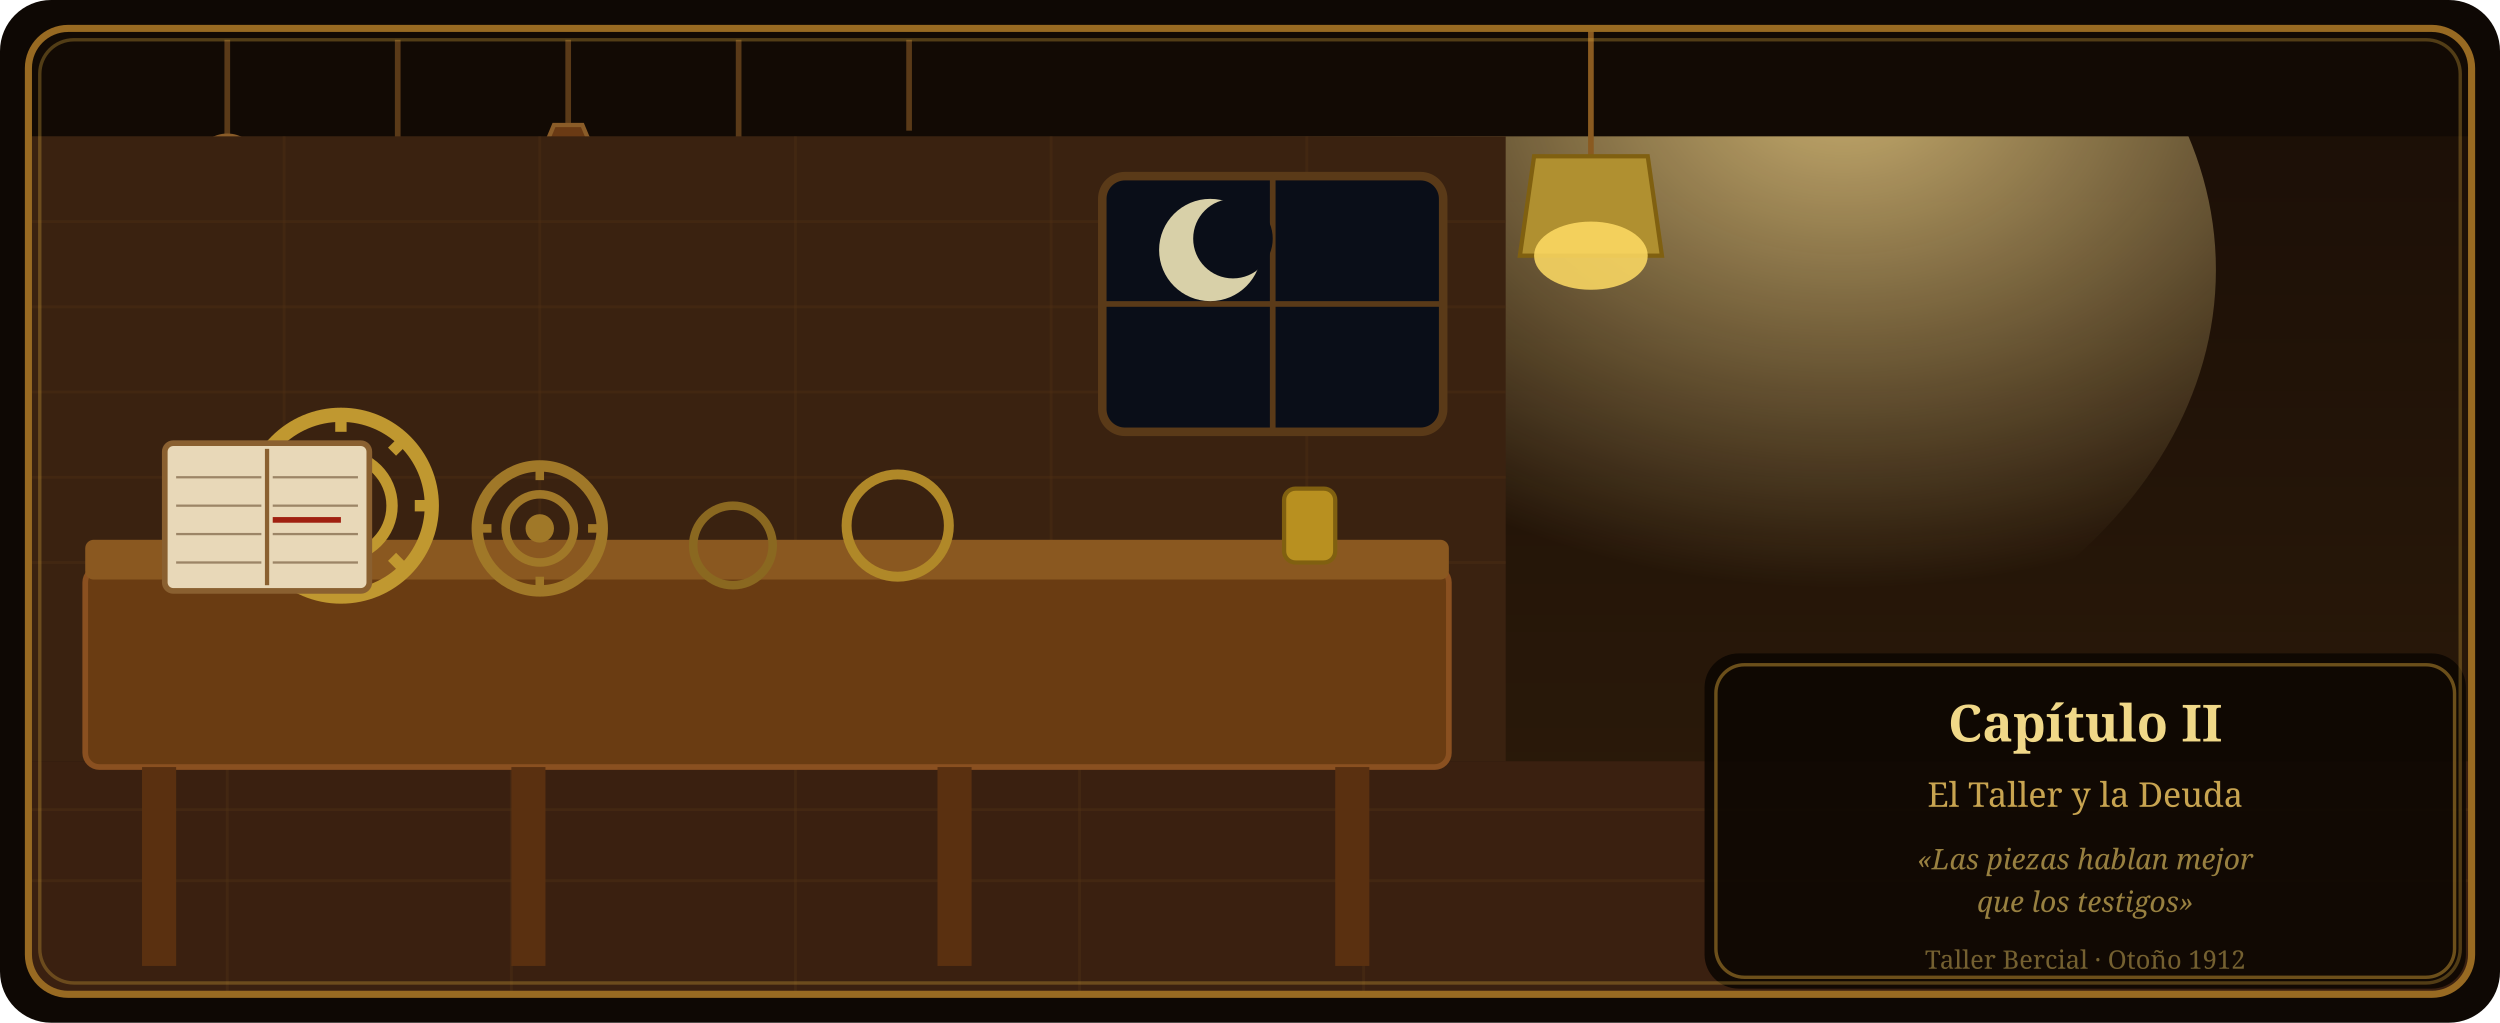
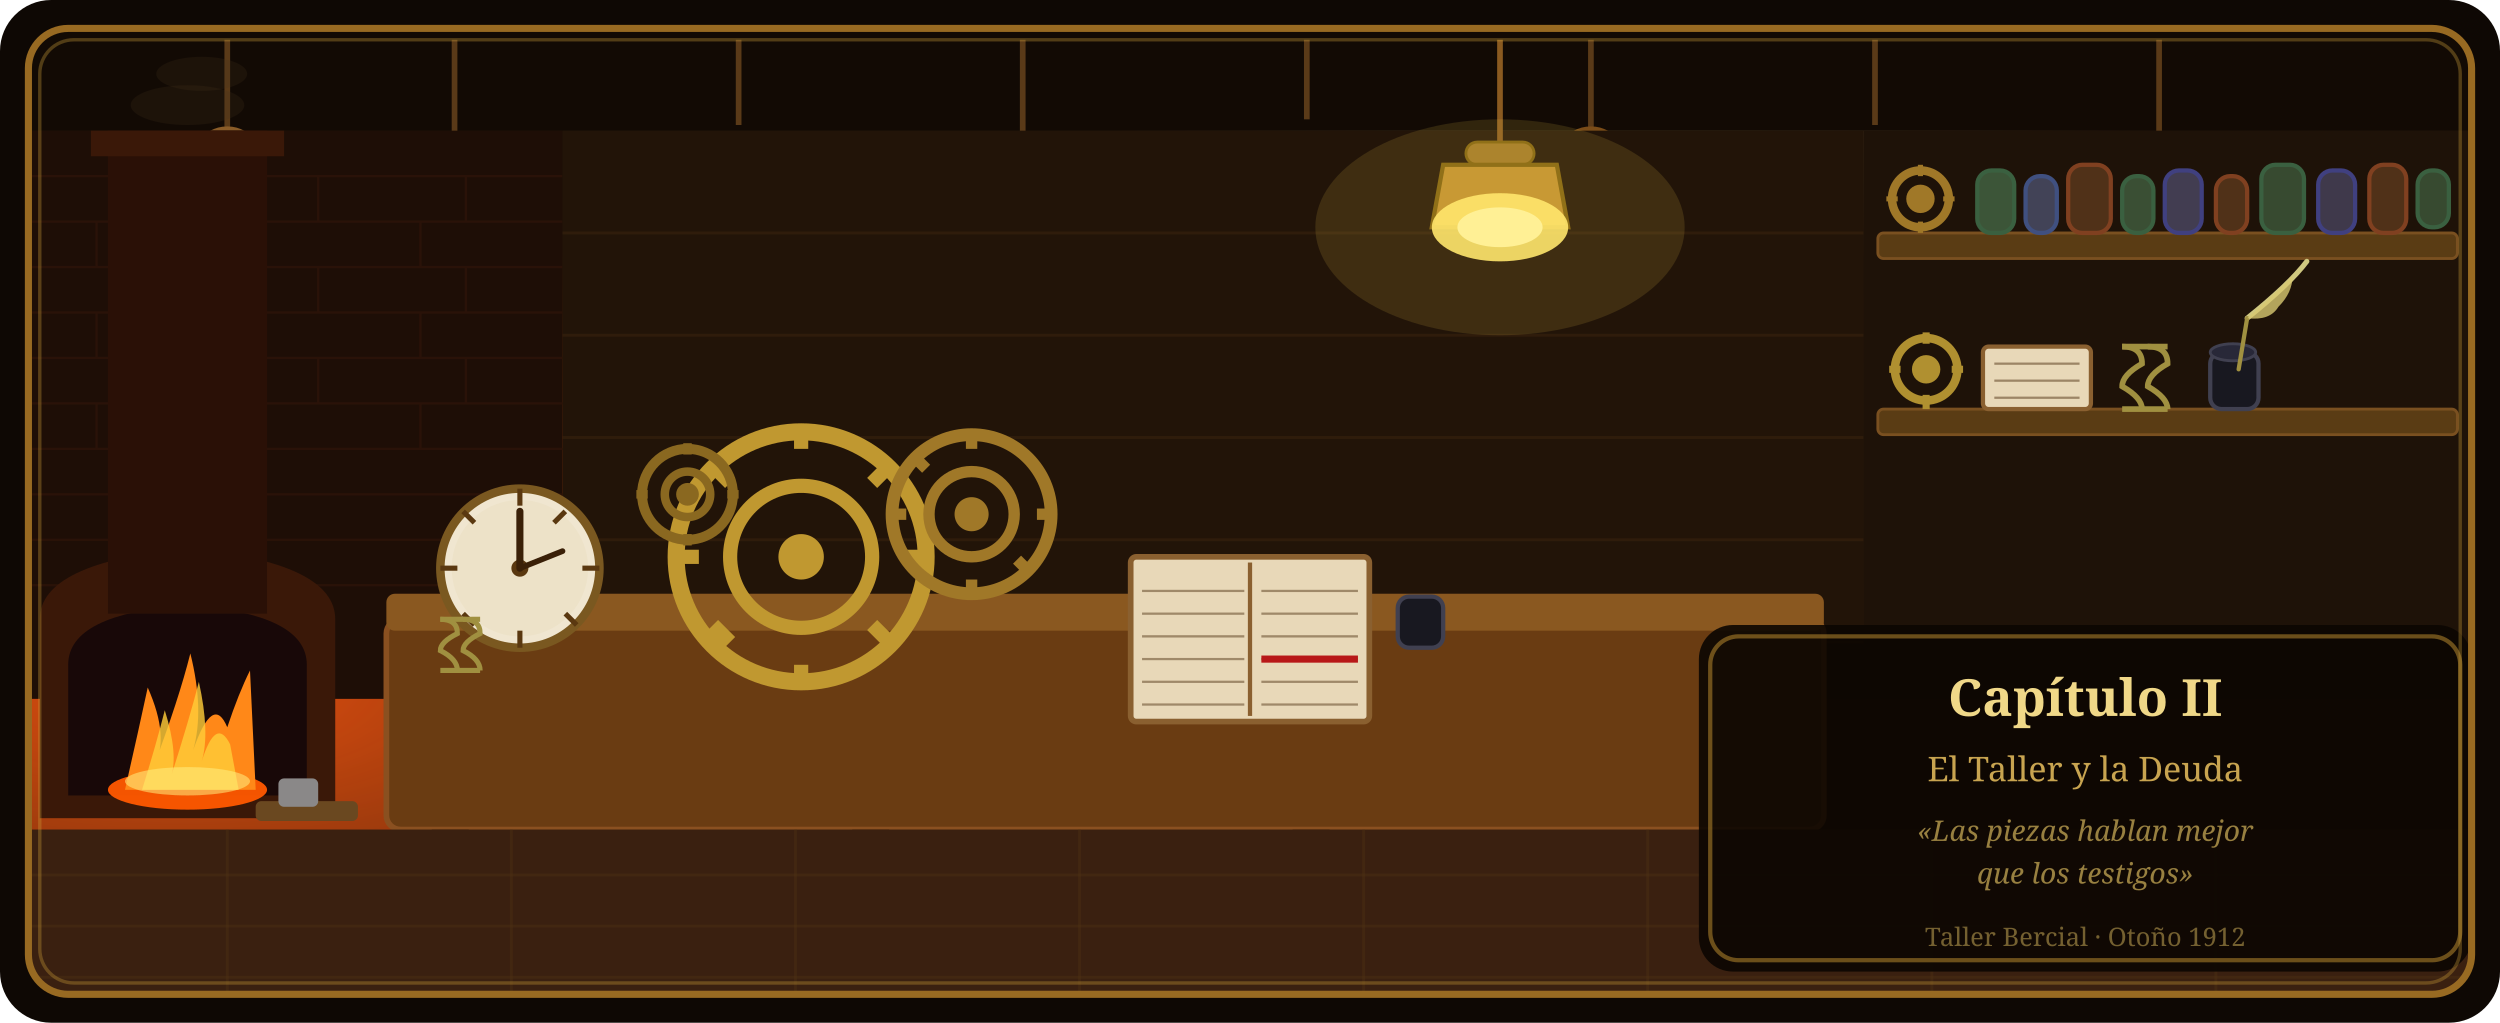
<svg xmlns="http://www.w3.org/2000/svg" viewBox="0 0 880 360" role="img" aria-label="Capitulo II - El Taller y la Deuda">
  <defs>
    <linearGradient id="room2" x1="0" y1="0" x2="0" y2="1">
-       <stop offset="0%" stop-color="#1a0e06" />
-       <stop offset="100%" stop-color="#2e1c0a" />
+       <stop offset="0%" stop-color="#1a0d06" />
+       <stop offset="100%" stop-color="#2e1a0a" />
    </linearGradient>
-     <radialGradient id="lamp2" cx="70%" cy="30%" r="55%">
-       <stop offset="0%" stop-color="#ffe090" stop-opacity="0.75" />
+     <radialGradient id="forge2" cx="6%" cy="68%" r="48%">
+       <stop offset="0%" stop-color="#ff5810" stop-opacity="0.85" />
+       <stop offset="100%" stop-color="#ff5810" stop-opacity="0" />
+     </radialGradient>
+     <radialGradient id="lamp2" cx="60%" cy="12%" r="52%">
+       <stop offset="0%" stop-color="#ffe090" stop-opacity="0.68" />
      <stop offset="100%" stop-color="#ffe090" stop-opacity="0" />
    </radialGradient>
    <clipPath id="cc2">
      <rect x="10" y="10" width="860" height="340" rx="15" />
    </clipPath>
  </defs>
  <rect width="880" height="360" rx="18" fill="#0e0804" />
  <rect x="10" y="10" width="860" height="340" rx="14" fill="url(#room2)" />
-   <ellipse cx="560" cy="95" rx="220" ry="160" fill="url(#lamp2)" clip-path="url(#cc2)" />
-   <rect x="10" y="10" width="860" height="38" fill="#120a04" clip-path="url(#cc2)" />
-   <g stroke="#5a3a18" stroke-width="2" clip-path="url(#cc2)">
-     <line x1="80" y1="14" x2="80" y2="48" />
-     <line x1="140" y1="14" x2="140" y2="52" />
-     <line x1="200" y1="14" x2="200" y2="44" />
-     <line x1="260" y1="14" x2="260" y2="50" />
-     <line x1="320" y1="14" x2="320" y2="46" />
-     <ellipse cx="80" cy="54" rx="8" ry="6" fill="none" stroke="#8a5c28" stroke-width="2" />
-     <path d="M136,52 L144,52 L145,62 L135,62 Z" fill="#7a4a1c" stroke="#8a5c28" stroke-width="1.5" />
-     <path d="M195,44 L205,44 L210,56 L190,56 Z" fill="#6a3a14" stroke="#8a5c28" stroke-width="1.5" />
-   </g>
-   <rect x="10" y="48" width="520" height="220" fill="#3a2210" clip-path="url(#cc2)" />
-   <g stroke="rgba(80,50,20,0.35)" stroke-width="1" clip-path="url(#cc2)">
-     <line x1="10" y1="78" x2="530" y2="78" />
-     <line x1="10" y1="108" x2="530" y2="108" />
-     <line x1="10" y1="138" x2="530" y2="138" />
-     <line x1="10" y1="168" x2="530" y2="168" />
-     <line x1="10" y1="198" x2="530" y2="198" />
-     <line x1="100" y1="48" x2="100" y2="268" />
-     <line x1="190" y1="48" x2="190" y2="268" />
-     <line x1="280" y1="48" x2="280" y2="268" />
-     <line x1="370" y1="48" x2="370" y2="268" />
-     <line x1="460" y1="48" x2="460" y2="268" />
-   </g>
-   <rect x="388" y="62" width="120" height="90" rx="8" fill="#0a0e18" stroke="#5a3a18" stroke-width="3" clip-path="url(#cc2)" />
-   <line x1="448" y1="62" x2="448" y2="152" stroke="#5a3a18" stroke-width="2" clip-path="url(#cc2)" />
-   <line x1="388" y1="107" x2="508" y2="107" stroke="#5a3a18" stroke-width="2" clip-path="url(#cc2)" />
-   <circle cx="426" cy="88" r="18" fill="#d8d0a8" clip-path="url(#cc2)" />
-   <circle cx="434" cy="84" r="14" fill="#0a0e18" clip-path="url(#cc2)" />
-   <rect x="10" y="268" width="860" height="82" fill="#3a2010" clip-path="url(#cc2)" />
-   <g stroke="rgba(80,50,20,0.4)" stroke-width="1" clip-path="url(#cc2)">
-     <line x1="10" y1="285" x2="870" y2="285" />
-     <line x1="10" y1="310" x2="870" y2="310" />
-     <line x1="80" y1="268" x2="80" y2="350" />
-     <line x1="180" y1="268" x2="180" y2="350" />
-     <line x1="280" y1="268" x2="280" y2="350" />
-     <line x1="380" y1="268" x2="380" y2="350" />
-     <line x1="480" y1="268" x2="480" y2="350" />
-   </g>
-   <rect x="30" y="200" width="480" height="70" rx="5" fill="#6a3c12" stroke="#8a5020" stroke-width="2" clip-path="url(#cc2)" />
-   <rect x="30" y="190" width="480" height="14" rx="3" fill="#8a5820" clip-path="url(#cc2)" />
-   <rect x="50" y="270" width="12" height="70" fill="#5a3010" clip-path="url(#cc2)" />
-   <rect x="180" y="270" width="12" height="70" fill="#5a3010" clip-path="url(#cc2)" />
-   <rect x="330" y="270" width="12" height="70" fill="#5a3010" clip-path="url(#cc2)" />
-   <rect x="470" y="270" width="12" height="70" fill="#5a3010" clip-path="url(#cc2)" />
-   <g clip-path="url(#cc2)">
-     <circle cx="120" cy="178" r="32" fill="none" stroke="#c09830" stroke-width="5" />
-     <circle cx="120" cy="178" r="18" fill="none" stroke="#c09830" stroke-width="4" />
-     <circle cx="120" cy="178" r="6" fill="#c09830" />
-     <g stroke="#c09830" stroke-width="4">
-       <line x1="120" y1="145" x2="120" y2="152" />
-       <line x1="120" y1="204" x2="120" y2="211" />
-       <line x1="87" y1="178" x2="94" y2="178" />
-       <line x1="146" y1="178" x2="153" y2="178" />
-       <line x1="97" y1="154" x2="102" y2="159" />
-       <line x1="138" y1="196" x2="143" y2="201" />
-       <line x1="143" y1="154" x2="138" y2="159" />
-       <line x1="97" y1="196" x2="102" y2="201" />
-     </g>
-     <circle cx="190" cy="186" r="22" fill="none" stroke="#a07828" stroke-width="4" />
-     <circle cx="190" cy="186" r="12" fill="none" stroke="#a07828" stroke-width="3" />
-     <circle cx="190" cy="186" r="5" fill="#a07828" />
-     <g stroke="#a07828" stroke-width="3">
-       <line x1="190" y1="163" x2="190" y2="169" />
-       <line x1="190" y1="203" x2="190" y2="209" />
-       <line x1="167" y1="186" x2="173" y2="186" />
-       <line x1="207" y1="186" x2="213" y2="186" />
-     </g>
-     <circle cx="258" cy="192" r="14" fill="none" stroke="#8a6820" stroke-width="3" />
-     <circle cx="316" cy="185" r="18" fill="none" stroke="#b08828" stroke-width="3.5" />
-     <rect x="58" y="156" width="72" height="52" rx="3" fill="#e8d8b8" stroke="#8a6030" stroke-width="2" />
-     <line x1="94" y1="158" x2="94" y2="206" stroke="#8a6030" stroke-width="1.5" />
-     <g stroke="rgba(80,50,20,0.5)" stroke-width="0.8">
-       <line x1="62" y1="168" x2="92" y2="168" />
-       <line x1="62" y1="178" x2="92" y2="178" />
-       <line x1="62" y1="188" x2="92" y2="188" />
-       <line x1="62" y1="198" x2="92" y2="198" />
-       <line x1="96" y1="168" x2="126" y2="168" />
-       <line x1="96" y1="178" x2="126" y2="178" />
-       <line x1="96" y1="188" x2="126" y2="188" />
-       <line x1="96" y1="198" x2="126" y2="198" />
-     </g>
-     <line x1="96" y1="183" x2="120" y2="183" stroke="#a02010" stroke-width="2" />
-     <rect x="452" y="172" width="18" height="26" rx="4" fill="#b89020" stroke="#806010" stroke-width="1.5" clip-path="url(#cc2)" />
-   </g>
-   <g clip-path="url(#cc2)">
-     <line x1="560" y1="10" x2="560" y2="55" stroke="#8a5a20" stroke-width="2" />
-     <path d="M540,55 L580,55 L585,90 L535,90 Z" fill="#b09030" stroke="#806010" stroke-width="1.5" />
-     <ellipse cx="560" cy="90" rx="20" ry="12" fill="rgba(255,220,100,0.85)" />
-   </g>
-   <rect x="600" y="230" width="268" height="118" rx="12" fill="rgba(12,6,2,0.88)" />
-   <rect x="604" y="234" width="260" height="110" rx="10" fill="none" stroke="rgba(200,150,50,0.5)" stroke-width="1.2" />
-   <text x="734" y="261" font-size="18" font-family="Georgia,serif" fill="#f0d888" font-weight="700" text-anchor="middle">Capítulo II</text>
-   <text x="734" y="284" font-size="12" font-family="Georgia,serif" fill="#c8a450" text-anchor="middle">El Taller y la Deuda</text>
-   <text x="734" y="306" font-size="10" font-family="Georgia,serif" fill="#988040" text-anchor="middle" font-style="italic">«Las piezas hablan mejor</text>
-   <text x="734" y="321" font-size="10" font-family="Georgia,serif" fill="#988040" text-anchor="middle" font-style="italic">que los testigos»</text>
-   <text x="734" y="341" font-size="9" font-family="Georgia,serif" fill="#746030" text-anchor="middle">Taller Bercial · Otoño 1912</text>
+   <rect x="10" y="10" width="860" height="340" rx="14" fill="url(#forge2)" clip-path="url(#cc2)" />
+   <ellipse cx="528" cy="50" rx="250" ry="175" fill="url(#lamp2)" clip-path="url(#cc2)" />
+   <rect x="10" y="10" width="860" height="36" fill="#120a04" clip-path="url(#cc2)" />
+   <g stroke="#5a3a18" stroke-width="2" clip-path="url(#cc2)" fill="none">
+     <line x1="80" y1="14" x2="80" y2="46" />
+     <line x1="160" y1="14" x2="160" y2="50" />
+     <line x1="260" y1="14" x2="260" y2="44" />
+     <line x1="360" y1="14" x2="360" y2="48" />
+     <line x1="460" y1="14" x2="460" y2="42" />
+     <line x1="560" y1="14" x2="560" y2="46" />
+     <line x1="660" y1="14" x2="660" y2="44" />
+     <line x1="760" y1="14" x2="760" y2="48" />
+     <ellipse cx="80" cy="50" rx="8" ry="5" fill="#8a5c28" stroke="#8a5c28" stroke-width="1" />
+     <ellipse cx="160" cy="54" rx="8" ry="5" fill="#7a4c18" stroke="#7a4c18" stroke-width="1" />
+     <ellipse cx="360" cy="52" rx="8" ry="5" fill="#8a5c28" stroke="#8a5c28" stroke-width="1" />
+     <ellipse cx="560" cy="50" rx="8" ry="5" fill="#7a4c18" stroke="#7a4c18" stroke-width="1" />
+     <ellipse cx="760" cy="52" rx="8" ry="5" fill="#8a5c28" stroke="#8a5c28" stroke-width="1" />
+   </g>
+   <rect x="10" y="46" width="188" height="200" fill="#1e0e06" clip-path="url(#cc2)" />
+   <g stroke="#2a1208" stroke-width="0.8" fill="none" clip-path="url(#cc2)">
+     <line x1="10" y1="62" x2="198" y2="62" />
+     <line x1="10" y1="78" x2="198" y2="78" />
+     <line x1="10" y1="94" x2="198" y2="94" />
+     <line x1="10" y1="110" x2="198" y2="110" />
+     <line x1="10" y1="126" x2="198" y2="126" />
+     <line x1="10" y1="142" x2="198" y2="142" />
+     <line x1="10" y1="158" x2="198" y2="158" />
+     <line x1="10" y1="174" x2="198" y2="174" />
+     <line x1="10" y1="190" x2="198" y2="190" />
+     <line x1="10" y1="206" x2="198" y2="206" />
+     <line x1="56" y1="62" x2="56" y2="78" />
+     <line x1="112" y1="62" x2="112" y2="78" />
+     <line x1="164" y1="62" x2="164" y2="78" />
+     <line x1="34" y1="78" x2="34" y2="94" />
+     <line x1="90" y1="78" x2="90" y2="94" />
+     <line x1="148" y1="78" x2="148" y2="94" />
+     <line x1="56" y1="94" x2="56" y2="110" />
+     <line x1="112" y1="94" x2="112" y2="110" />
+     <line x1="164" y1="94" x2="164" y2="110" />
+     <line x1="34" y1="110" x2="34" y2="126" />
+     <line x1="90" y1="110" x2="90" y2="126" />
+     <line x1="148" y1="110" x2="148" y2="126" />
+     <line x1="56" y1="126" x2="56" y2="142" />
+     <line x1="112" y1="126" x2="112" y2="142" />
+     <line x1="164" y1="126" x2="164" y2="142" />
+     <line x1="34" y1="142" x2="34" y2="158" />
+     <line x1="90" y1="142" x2="90" y2="158" />
+     <line x1="148" y1="142" x2="148" y2="158" />
+   </g>
+   <path d="M14,218 L14,288 L118,288 L118,218 Q118,198 66,193 Q14,198 14,218 Z" fill="#3a1808" clip-path="url(#cc2)" />
+   <path d="M24,280 L24,234 Q24,216 66,213 Q108,216 108,234 L108,280 Z" fill="#180808" clip-path="url(#cc2)" />
+   <g clip-path="url(#cc2)">
+     <ellipse cx="66" cy="278" rx="28" ry="7" fill="#ff5800" opacity="0.95" />
+     <path d="M44,278 Q49,256 52,242 Q60,260 54,270 Q63,246 67,230 Q72,250 68,264 Q75,244 80,256 Q84,244 88,236 L90,278 Z" fill="#ff8818" />
+     <path d="M50,278 Q55,262 58,250 Q63,266 60,274 Q67,252 70,240 Q74,258 71,268 Q76,252 81,262 L84,278 Z" fill="#ffcc38" opacity="0.82" />
+     <ellipse cx="66" cy="275" rx="22" ry="5" fill="#ffee80" opacity="0.55" />
+   </g>
+   <rect x="38" y="46" width="56" height="170" fill="#2a1006" clip-path="url(#cc2)" />
+   <rect x="32" y="46" width="68" height="9" fill="#3a1808" clip-path="url(#cc2)" />
+   <g fill="rgba(70,50,30,0.22)" clip-path="url(#cc2)">
+     <ellipse cx="66" cy="37" rx="20" ry="7" />
+     <ellipse cx="71" cy="26" rx="16" ry="6" />
+   </g>
+   <rect x="90" y="282" width="36" height="7" rx="2" fill="#6a4820" clip-path="url(#cc2)" />
+   <rect x="98" y="274" width="14" height="10" rx="2" fill="#8a8888" clip-path="url(#cc2)" />
+   <g clip-path="url(#cc2)" fill="none" stroke="#6a4820" stroke-width="1.5">
+     <line x1="216" y1="58" x2="216" y2="78" />
+     <circle cx="216" cy="80" r="4" fill="#6a4820" />
+     <line x1="245" y1="58" x2="245" y2="78" />
+     <circle cx="245" cy="80" r="4" fill="#6a4820" />
+     <line x1="274" y1="58" x2="274" y2="78" />
+     <circle cx="274" cy="80" r="4" fill="#6a4820" />
+     <path d="M214,82 L214,110 L218,122 L220,110 L220,82" fill="#888880" stroke="none" />
+     <path d="M243,82 L241,100 Q241,108 245,110 Q249,108 249,100 L247,82" fill="#808880" stroke="none" />
+     <path d="M272,82 L270,106 L274,116 L278,106 L276,82" fill="#908878" stroke="none" />
+   </g>
+   <rect x="198" y="46" width="458" height="200" fill="#221408" clip-path="url(#cc2)" />
+   <g stroke="rgba(80,50,20,0.28)" stroke-width="1" clip-path="url(#cc2)" fill="none">
+     <line x1="198" y1="82" x2="656" y2="82" />
+     <line x1="198" y1="118" x2="656" y2="118" />
+     <line x1="198" y1="154" x2="656" y2="154" />
+     <line x1="198" y1="190" x2="656" y2="190" />
+     <line x1="198" y1="226" x2="656" y2="226" />
+   </g>
+   <rect x="656" y="46" width="214" height="200" fill="#1e1208" clip-path="url(#cc2)" />
+   <rect x="661" y="82" width="204" height="9" rx="2" fill="#5a3c14" stroke="#7a5020" stroke-width="1" clip-path="url(#cc2)" />
+   <g clip-path="url(#cc2)">
+     <circle cx="676" cy="70" r="10" fill="none" stroke="#a07828" stroke-width="3" />
+     <circle cx="676" cy="70" r="5" fill="#a07828" />
+     <g stroke="#a07828" stroke-width="1.8">
+       <line x1="676" y1="58" x2="676" y2="62" />
+       <line x1="676" y1="78" x2="676" y2="82" />
+       <line x1="664" y1="70" x2="668" y2="70" />
+       <line x1="684" y1="70" x2="688" y2="70" />
+     </g>
+     <rect x="696" y="60" width="13" height="22" rx="5" fill="rgba(80,130,88,0.6)" stroke="#3a6040" stroke-width="1.5" />
+     <rect x="713" y="62" width="11" height="20" rx="5" fill="rgba(90,100,140,0.6)" stroke="#405080" stroke-width="1.5" />
+     <rect x="728" y="58" width="15" height="24" rx="5" fill="rgba(130,80,40,0.5)" stroke="#804020" stroke-width="1.5" />
+     <rect x="747" y="62" width="11" height="20" rx="5" fill="rgba(80,130,88,0.55)" stroke="#3a6040" stroke-width="1.5" />
+     <rect x="762" y="60" width="13" height="22" rx="5" fill="rgba(90,90,130,0.6)" stroke="#404080" stroke-width="1.5" />
+     <rect x="780" y="62" width="11" height="20" rx="5" fill="rgba(130,80,40,0.5)" stroke="#804020" stroke-width="1.5" />
+     <rect x="796" y="58" width="15" height="24" rx="5" fill="rgba(80,130,88,0.5)" stroke="#3a6040" stroke-width="1.5" />
+     <rect x="816" y="60" width="13" height="22" rx="5" fill="rgba(90,90,130,0.55)" stroke="#404080" stroke-width="1.5" />
+     <rect x="834" y="58" width="13" height="24" rx="5" fill="rgba(130,80,40,0.5)" stroke="#804020" stroke-width="1.5" />
+     <rect x="851" y="60" width="11" height="20" rx="5" fill="rgba(80,130,88,0.5)" stroke="#3a6040" stroke-width="1.5" />
+   </g>
+   <rect x="661" y="144" width="204" height="9" rx="2" fill="#5a3c14" stroke="#7a5020" stroke-width="1" clip-path="url(#cc2)" />
+   <g clip-path="url(#cc2)">
+     <circle cx="678" cy="130" r="11" fill="none" stroke="#b09030" stroke-width="3" />
+     <circle cx="678" cy="130" r="5" fill="#b09030" />
+     <g stroke="#b09030" stroke-width="2.5">
+       <line x1="678" y1="117" x2="678" y2="121" />
+       <line x1="678" y1="139" x2="678" y2="144" />
+       <line x1="665" y1="130" x2="669" y2="130" />
+       <line x1="687" y1="130" x2="691" y2="130" />
+     </g>
+     <rect x="698" y="122" width="38" height="22" rx="2" fill="#e8d8b8" stroke="#8a6030" stroke-width="1.5" />
+     <g stroke="rgba(80,50,20,0.5)" stroke-width="0.8" fill="none">
+       <line x1="702" y1="128" x2="732" y2="128" />
+       <line x1="702" y1="134" x2="732" y2="134" />
+       <line x1="702" y1="140" x2="732" y2="140" />
+     </g>
+     <g stroke="#a09040" stroke-width="2" fill="none">
+       <path d="M747,122 Q754,122 754,128 Q747,132 747,136 Q754,140 754,144" />
+       <path d="M756,122 Q763,122 763,128 Q756,132 756,136 Q763,140 763,144" />
+       <line x1="747" y1="122" x2="763" y2="122" />
+       <line x1="747" y1="144" x2="763" y2="144" />
+     </g>
+     <rect x="778" y="124" width="17" height="20" rx="4" fill="#181820" stroke="#404050" stroke-width="1.5" />
+     <ellipse cx="786" cy="124" rx="8" ry="3" fill="#282838" stroke="#404050" stroke-width="1" />
+     <path d="M791,112 Q806,100 812,92" fill="none" stroke="#d0c880" stroke-width="1.8" stroke-linecap="round" />
+     <path d="M791,112 L788,130" fill="none" stroke="#a09040" stroke-width="1.5" stroke-linecap="round" />
+     <path d="M791,112 Q798,106 807,97 Q807,103 802,108 Q799,113 791,112 Z" fill="#d8c870" opacity="0.8" />
+   </g>
+   <g clip-path="url(#cc2)">
+     <line x1="528" y1="14" x2="528" y2="50" stroke="#8a5a20" stroke-width="2" />
+     <rect x="516" y="50" width="24" height="8" rx="4" fill="#a07828" stroke="#806010" stroke-width="1" />
+     <path d="M508,58 L548,58 L552,80 L504,80 Z" fill="#c09030" stroke="#806010" stroke-width="1.5" />
+     <ellipse cx="528" cy="80" rx="24" ry="12" fill="#ffe870" opacity="0.9" />
+     <ellipse cx="528" cy="80" rx="15" ry="7" fill="#fff4a0" />
+     <ellipse cx="528" cy="80" rx="65" ry="38" fill="rgba(255,220,80,0.13)" />
+   </g>
+   <rect x="136" y="218" width="506" height="74" rx="5" fill="#6a3c12" stroke="#8a5020" stroke-width="2" clip-path="url(#cc2)" />
+   <rect x="136" y="209" width="506" height="13" rx="3" fill="#8a5820" clip-path="url(#cc2)" />
+   <rect x="152" y="292" width="13" height="58" fill="#5a3010" clip-path="url(#cc2)" />
+   <rect x="300" y="292" width="13" height="58" fill="#5a3010" clip-path="url(#cc2)" />
+   <rect x="455" y="292" width="13" height="58" fill="#5a3010" clip-path="url(#cc2)" />
+   <rect x="614" y="292" width="13" height="58" fill="#5a3010" clip-path="url(#cc2)" />
+   <g clip-path="url(#cc2)">
+     <circle cx="282" cy="196" r="44" fill="none" stroke="#c09830" stroke-width="6" />
+     <circle cx="282" cy="196" r="25" fill="none" stroke="#c09830" stroke-width="5" />
+     <circle cx="282" cy="196" r="8" fill="#c09830" />
+     <g stroke="#c09830" stroke-width="5">
+       <line x1="282" y1="150" x2="282" y2="158" />
+       <line x1="282" y1="234" x2="282" y2="242" />
+       <line x1="238" y1="196" x2="246" y2="196" />
+       <line x1="318" y1="196" x2="326" y2="196" />
+       <line x1="251" y1="164" x2="257" y2="170" />
+       <line x1="307" y1="220" x2="313" y2="226" />
+       <line x1="313" y1="164" x2="307" y2="170" />
+       <line x1="251" y1="220" x2="257" y2="226" />
+     </g>
+     <circle cx="342" cy="181" r="28" fill="none" stroke="#a07828" stroke-width="4.5" />
+     <circle cx="342" cy="181" r="15" fill="none" stroke="#a07828" stroke-width="4" />
+     <circle cx="342" cy="181" r="6" fill="#a07828" />
+     <g stroke="#a07828" stroke-width="4">
+       <line x1="342" y1="151" x2="342" y2="158" />
+       <line x1="342" y1="204" x2="342" y2="211" />
+       <line x1="312" y1="181" x2="319" y2="181" />
+       <line x1="365" y1="181" x2="372" y2="181" />
+       <line x1="321" y1="160" x2="326" y2="165" />
+       <line x1="358" y1="197" x2="363" y2="202" />
+     </g>
+     <circle cx="242" cy="174" r="16" fill="none" stroke="#8a6820" stroke-width="3.5" />
+     <circle cx="242" cy="174" r="8" fill="none" stroke="#8a6820" stroke-width="3" />
+     <circle cx="242" cy="174" r="4" fill="#8a6820" />
+     <g stroke="#8a6820" stroke-width="3">
+       <line x1="242" y1="156" x2="242" y2="160" />
+       <line x1="242" y1="188" x2="242" y2="192" />
+       <line x1="224" y1="174" x2="228" y2="174" />
+       <line x1="256" y1="174" x2="260" y2="174" />
+     </g>
+     <rect x="398" y="196" width="84" height="58" rx="2" fill="#e8d8b8" stroke="#8a6030" stroke-width="2" />
+     <line x1="440" y1="198" x2="440" y2="252" stroke="#8a6030" stroke-width="1.5" />
+     <g stroke="rgba(80,50,20,0.48)" stroke-width="0.8" fill="none">
+       <line x1="402" y1="208" x2="438" y2="208" />
+       <line x1="402" y1="216" x2="438" y2="216" />
+       <line x1="402" y1="224" x2="438" y2="224" />
+       <line x1="402" y1="232" x2="438" y2="232" />
+       <line x1="402" y1="240" x2="438" y2="240" />
+       <line x1="402" y1="248" x2="438" y2="248" />
+       <line x1="444" y1="208" x2="478" y2="208" />
+       <line x1="444" y1="216" x2="478" y2="216" />
+       <line x1="444" y1="224" x2="478" y2="224" />
+       <line x1="444" y1="232" x2="478" y2="232" />
+       <line x1="444" y1="240" x2="478" y2="240" />
+       <line x1="444" y1="248" x2="478" y2="248" />
+     </g>
+     <line x1="444" y1="232" x2="478" y2="232" stroke="#b81818" stroke-width="2.5" />
+     <rect x="492" y="210" width="16" height="18" rx="4" fill="#181820" stroke="#404050" stroke-width="1.5" />
+     <circle cx="183" cy="200" r="28" fill="#f0e6d0" stroke="#7a5820" stroke-width="3" />
+     <circle cx="183" cy="200" r="24" fill="#ede2c8" />
+     <circle cx="183" cy="200" r="3" fill="#5a3810" />
+     <g stroke="#5a3810" stroke-width="1.8">
+       <line x1="183" y1="172" x2="183" y2="178" />
+       <line x1="183" y1="222" x2="183" y2="228" />
+       <line x1="155" y1="200" x2="161" y2="200" />
+       <line x1="205" y1="200" x2="211" y2="200" />
+       <line x1="163" y1="180" x2="167" y2="184" />
+       <line x1="199" y1="216" x2="203" y2="220" />
+       <line x1="199" y1="180" x2="195" y2="184" />
+       <line x1="163" y1="216" x2="167" y2="220" />
+     </g>
+     <line x1="183" y1="200" x2="183" y2="180" stroke="#3a2008" stroke-width="2.5" stroke-linecap="round" />
+     <line x1="183" y1="200" x2="198" y2="194" stroke="#3a2008" stroke-width="2" stroke-linecap="round" />
+     <g stroke="#a09040" stroke-width="1.8" fill="none">
+       <path d="M155,218 Q161,218 161,223 Q155,226 155,229 Q161,232 161,236" />
+       <path d="M163,218 Q169,218 169,223 Q163,226 163,229 Q169,232 169,236" />
+       <line x1="155" y1="218" x2="169" y2="218" />
+       <line x1="155" y1="236" x2="169" y2="236" />
+     </g>
+   </g>
+   <rect x="10" y="292" width="860" height="58" fill="#3a2010" clip-path="url(#cc2)" />
+   <g stroke="rgba(80,50,20,0.38)" stroke-width="1" clip-path="url(#cc2)" fill="none">
+     <line x1="10" y1="308" x2="870" y2="308" />
+     <line x1="10" y1="326" x2="870" y2="326" />
+     <line x1="10" y1="344" x2="870" y2="344" />
+     <line x1="80" y1="292" x2="80" y2="350" />
+     <line x1="180" y1="292" x2="180" y2="350" />
+     <line x1="280" y1="292" x2="280" y2="350" />
+     <line x1="380" y1="292" x2="380" y2="350" />
+     <line x1="480" y1="292" x2="480" y2="350" />
+     <line x1="580" y1="292" x2="580" y2="350" />
+     <line x1="680" y1="292" x2="680" y2="350" />
+     <line x1="780" y1="292" x2="780" y2="350" />
+   </g>
+   <rect x="598" y="220" width="272" height="122" rx="12" fill="rgba(12,6,2,0.9)" />
+   <rect x="602" y="224" width="264" height="114" rx="10" fill="none" stroke="rgba(200,150,50,0.5)" stroke-width="1.5" />
+   <text x="734" y="252" font-size="18" font-family="Georgia,serif" fill="#f0d888" font-weight="700" text-anchor="middle">Capítulo II</text>
+   <text x="734" y="275" font-size="12" font-family="Georgia,serif" fill="#c8a450" text-anchor="middle">El Taller y la Deuda</text>
+   <text x="734" y="296" font-size="10" font-family="Georgia,serif" fill="#988040" text-anchor="middle" font-style="italic">«Las piezas hablan mejor</text>
+   <text x="734" y="311" font-size="10" font-family="Georgia,serif" fill="#988040" text-anchor="middle" font-style="italic">que los testigos»</text>
+   <text x="734" y="333" font-size="9" font-family="Georgia,serif" fill="#746030" text-anchor="middle">Taller Bercial · Otoño 1912</text>
  <rect x="10" y="10" width="860" height="340" rx="14" fill="none" stroke="#986a22" stroke-width="2.5" />
  <rect x="14" y="14" width="852" height="332" rx="12" fill="none" stroke="rgba(200,155,55,0.35)" stroke-width="1.2" />
</svg>
